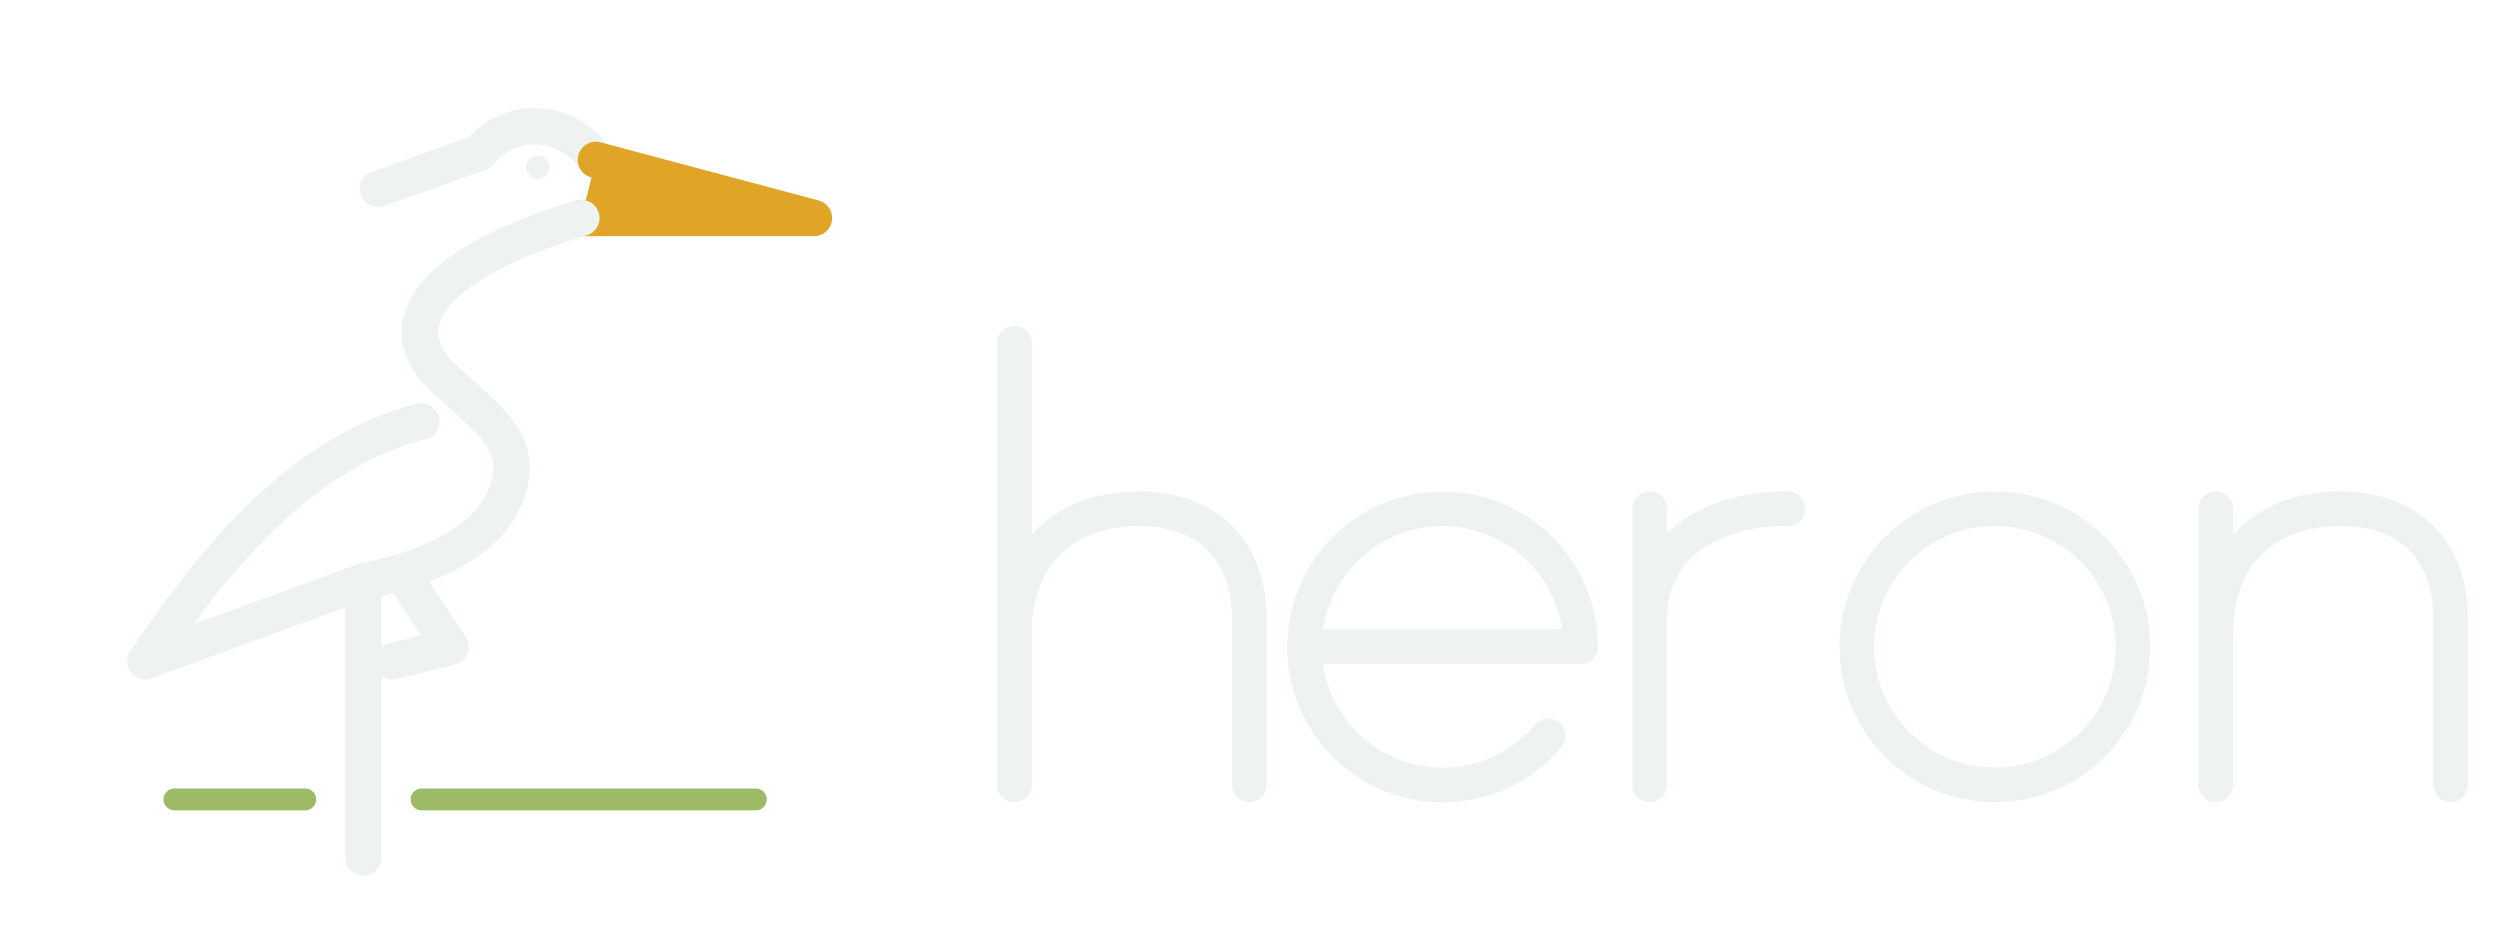
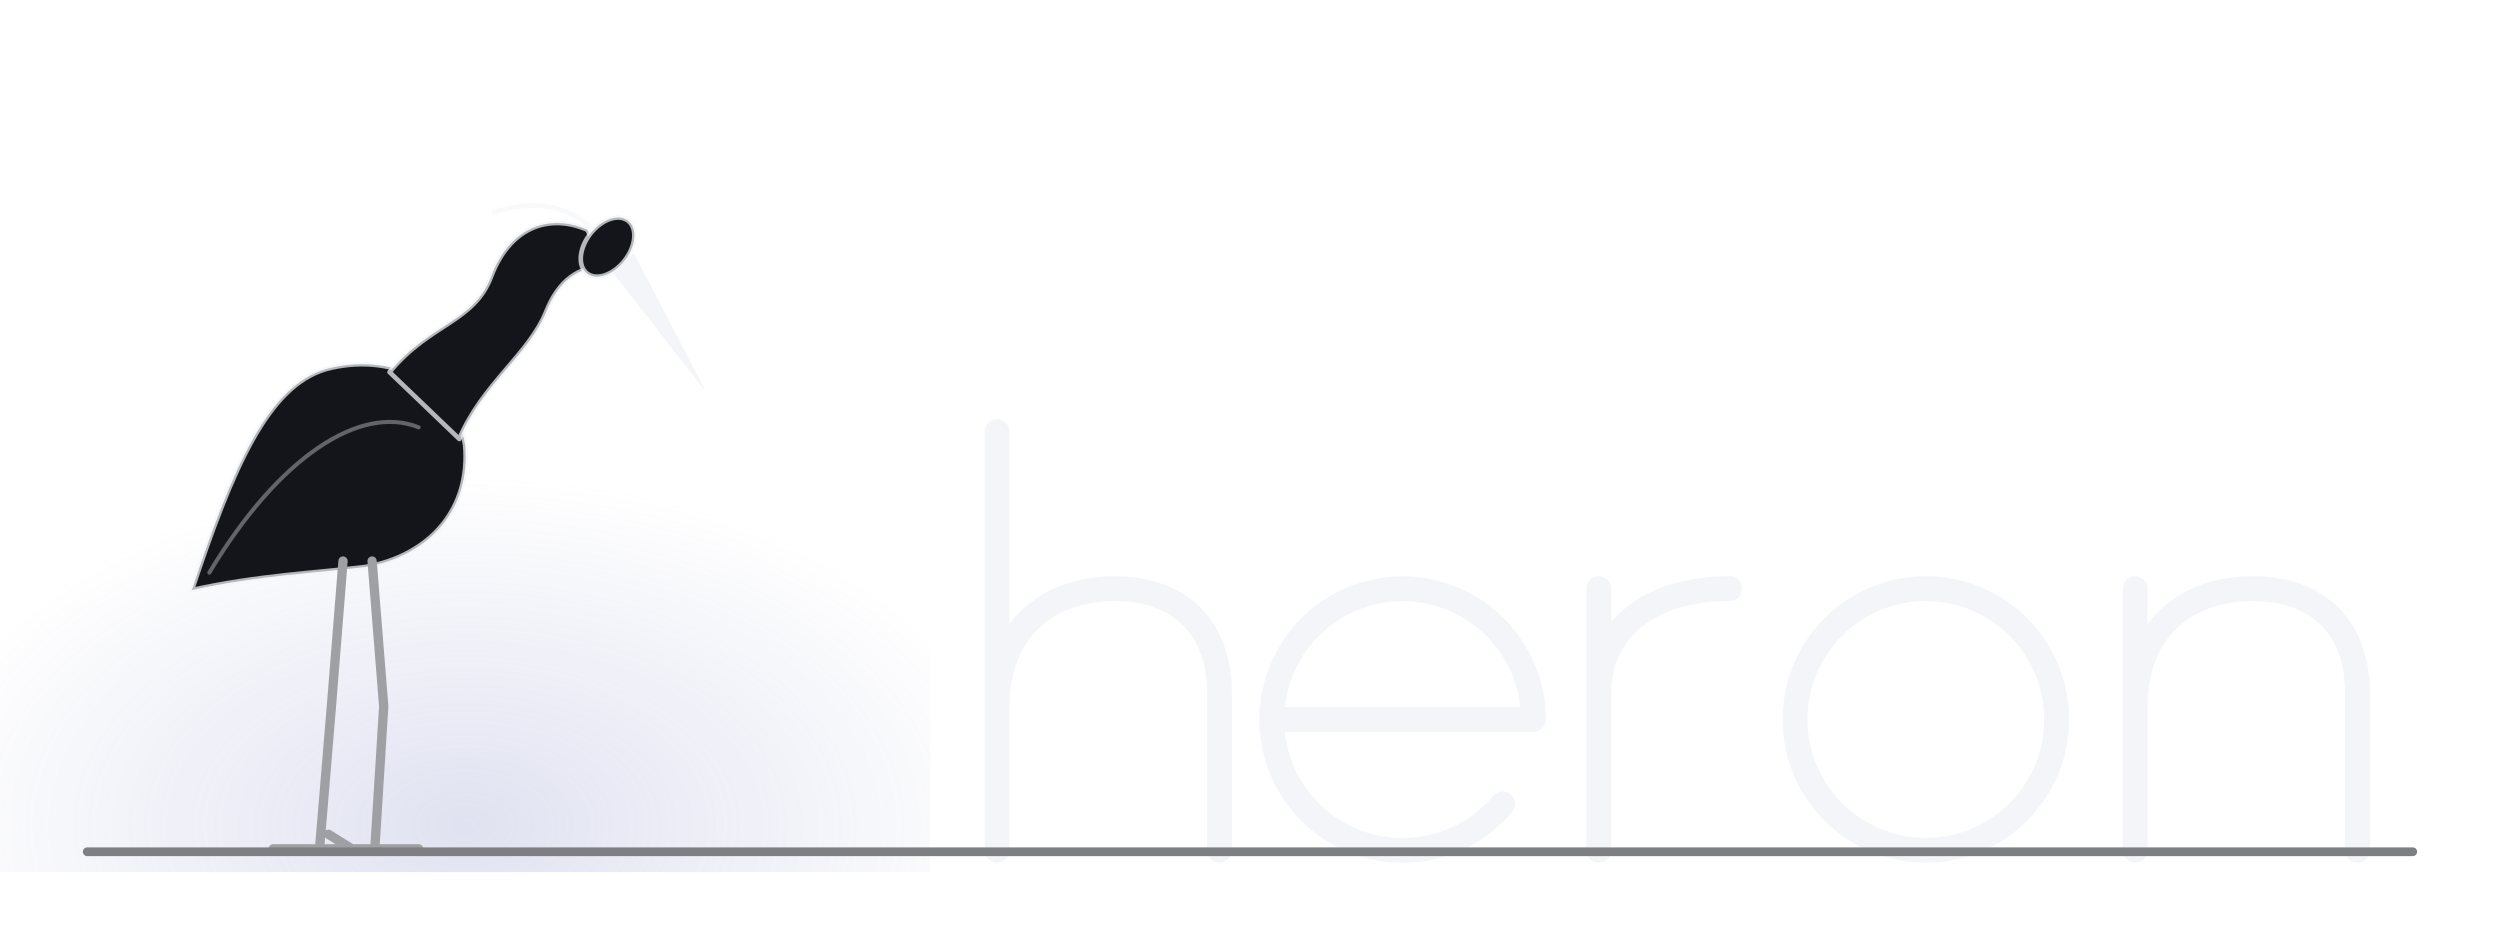
<svg xmlns="http://www.w3.org/2000/svg" width="344" height="128" viewBox="0 0 344 128" role="img" aria-label="Heron">
-   <g fill="none" stroke-width="5" stroke-linecap="round" stroke-linejoin="round">
-     <path d="M52 26 L66 21 C70 16 78 16 82 22" stroke="#EEF2F1" />
-     <path d="M82 22 L112 30 L80 30" stroke="#E0A526" fill="#E0A526" />
-     <path d="M80 30 C60 36 54 44 60 51 C66 57 72 60 70 67 C68 74 60 78 50 80 L20 91 C30 76 42 62 58 58" stroke="#EEF2F1" />
-     <path d="M50 80 V118" stroke="#EEF2F1" />
-     <path d="M56 80 L62 89 L54 91" stroke="#EEF2F1" />
-     <circle cx="74" cy="23" r="1.6" fill="#EEF2F1" stroke="none" />
-     <path d="M24 110 H42 M58 110 H104" stroke="#9DBB67" stroke-width="3" />
+   <defs>
+     <radialGradient id="g" cx="0.5" cy="0.92" r="0.6">
+       <stop offset="0" stop-color="#9097CC" stop-opacity="0.28" />
+       <stop offset="1" stop-color="#9097CC" stop-opacity="0" />
+     </radialGradient>
+   </defs>
+   <rect x="0" y="40" width="128" height="80" fill="url(#g)" />
+   <g transform="translate(104 6) scale(-0.4 0.4)">
+     <g fill="#13151A" stroke="#F4F5F8" stroke-opacity="0.72" stroke-width="1.6" stroke-linejoin="round">
+       <path d="M100 138 C104 116 126 106 148 112 C168 118 180 146 194 188 C172 183 150 182 134 180 C112 176 98 160 100 138 Z" />
+       <path d="M126 113 C112 96 97 96 91 80 C85 64 72 58 58 64 L51 77 C61 76 68 82 72 92 C78 107 94 117 102 136 Z" />
+       <ellipse cx="51" cy="70" rx="11.5" ry="7.5" transform="rotate(52 51 70)" />
+     </g>
+     <path d="M42 72 L49 79 L17 120 Z" fill="#F4F5F8" />
+     <g fill="none" stroke-linecap="round" stroke-linejoin="round">
+       <path d="M116 132 C136 124 164 142 188 182" stroke="#F4F5F8" stroke-opacity="0.35" stroke-width="1.4" />
+       <path d="M57 63 C66 55 78 54 90 58" stroke="#F4F5F8" stroke-opacity="0.6" stroke-width="1.6" />
+       <path d="M132 178 L128 228 L131 276 M142 178 L146 228 L150 276 M116 277 H139 M139 277 L147 272 M140 277 H166" stroke="#9FA0A3" stroke-width="3.2" />
+     </g>
  </g>
-   <g transform="translate(132 32) scale(0.95)">
-     <path d="M8 16 V80 M8 58 C8 46 16 40 26 40 C36 40 42 46 42 56 V80 M50 60 H90 A20 20 0 1 0 85.3 72.9 M100 40 V80 M100 56 C100 46 108 40 120 40 M150 40 A20 20 0 1 1 149.99 40 Z M182 40 V80 M182 58 C182 46 190 40 200 40 C210 40 216 46 216 56 V80" stroke="#EEF2F1" fill="none" stroke-width="5" stroke-linecap="round" stroke-linejoin="round" />
+   <g transform="translate(130 45) scale(0.9)">
+     <path d="M8 16 V80 M8 58 C8 46 16 40 26 40 C36 40 42 46 42 56 V80 M50 60 H90 A20 20 0 1 0 85.3 72.9 M100 40 V80 M100 56 C100 46 108 40 120 40 M150 40 A20 20 0 1 1 149.99 40 Z M182 40 V80 M182 58 C182 46 190 40 200 40 C210 40 216 46 216 56 V80" fill="none" stroke="#F4F5F8" stroke-width="3.8" stroke-linecap="round" stroke-linejoin="round" />
  </g>
+   <path d="M12 117.2 H332" stroke="#7E7F82" stroke-width="1.2" stroke-linecap="round" />
</svg>
